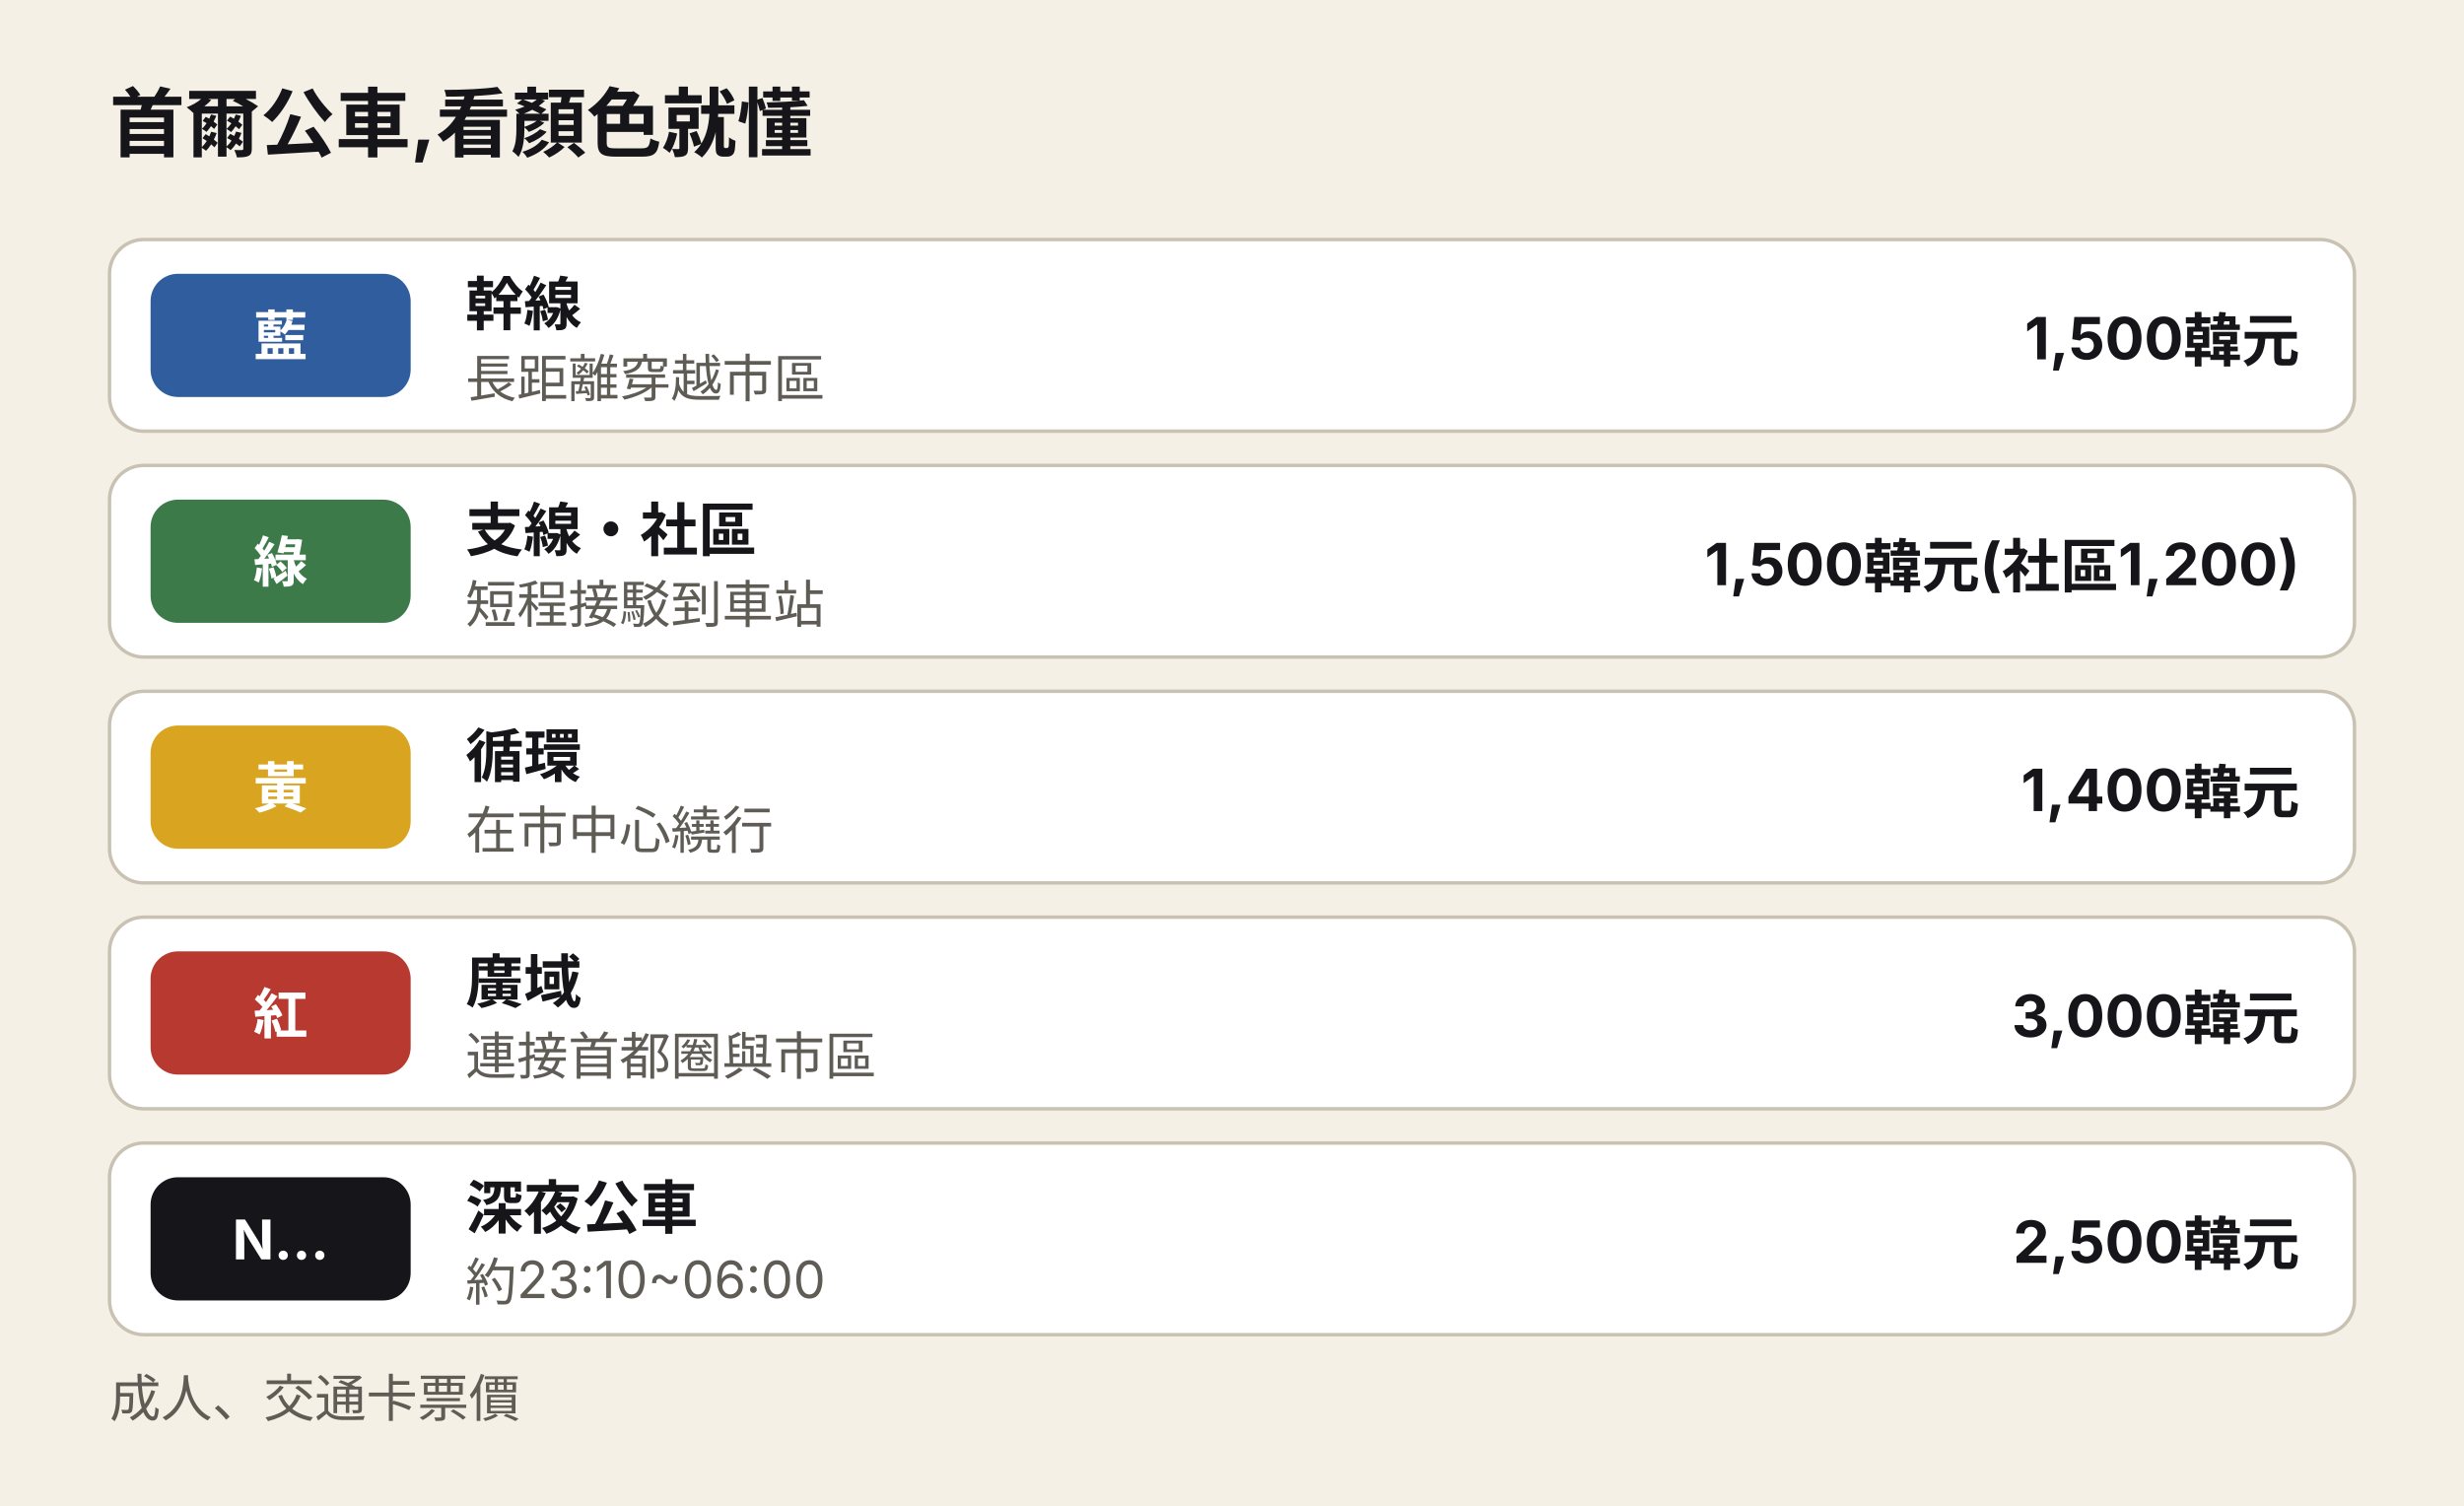
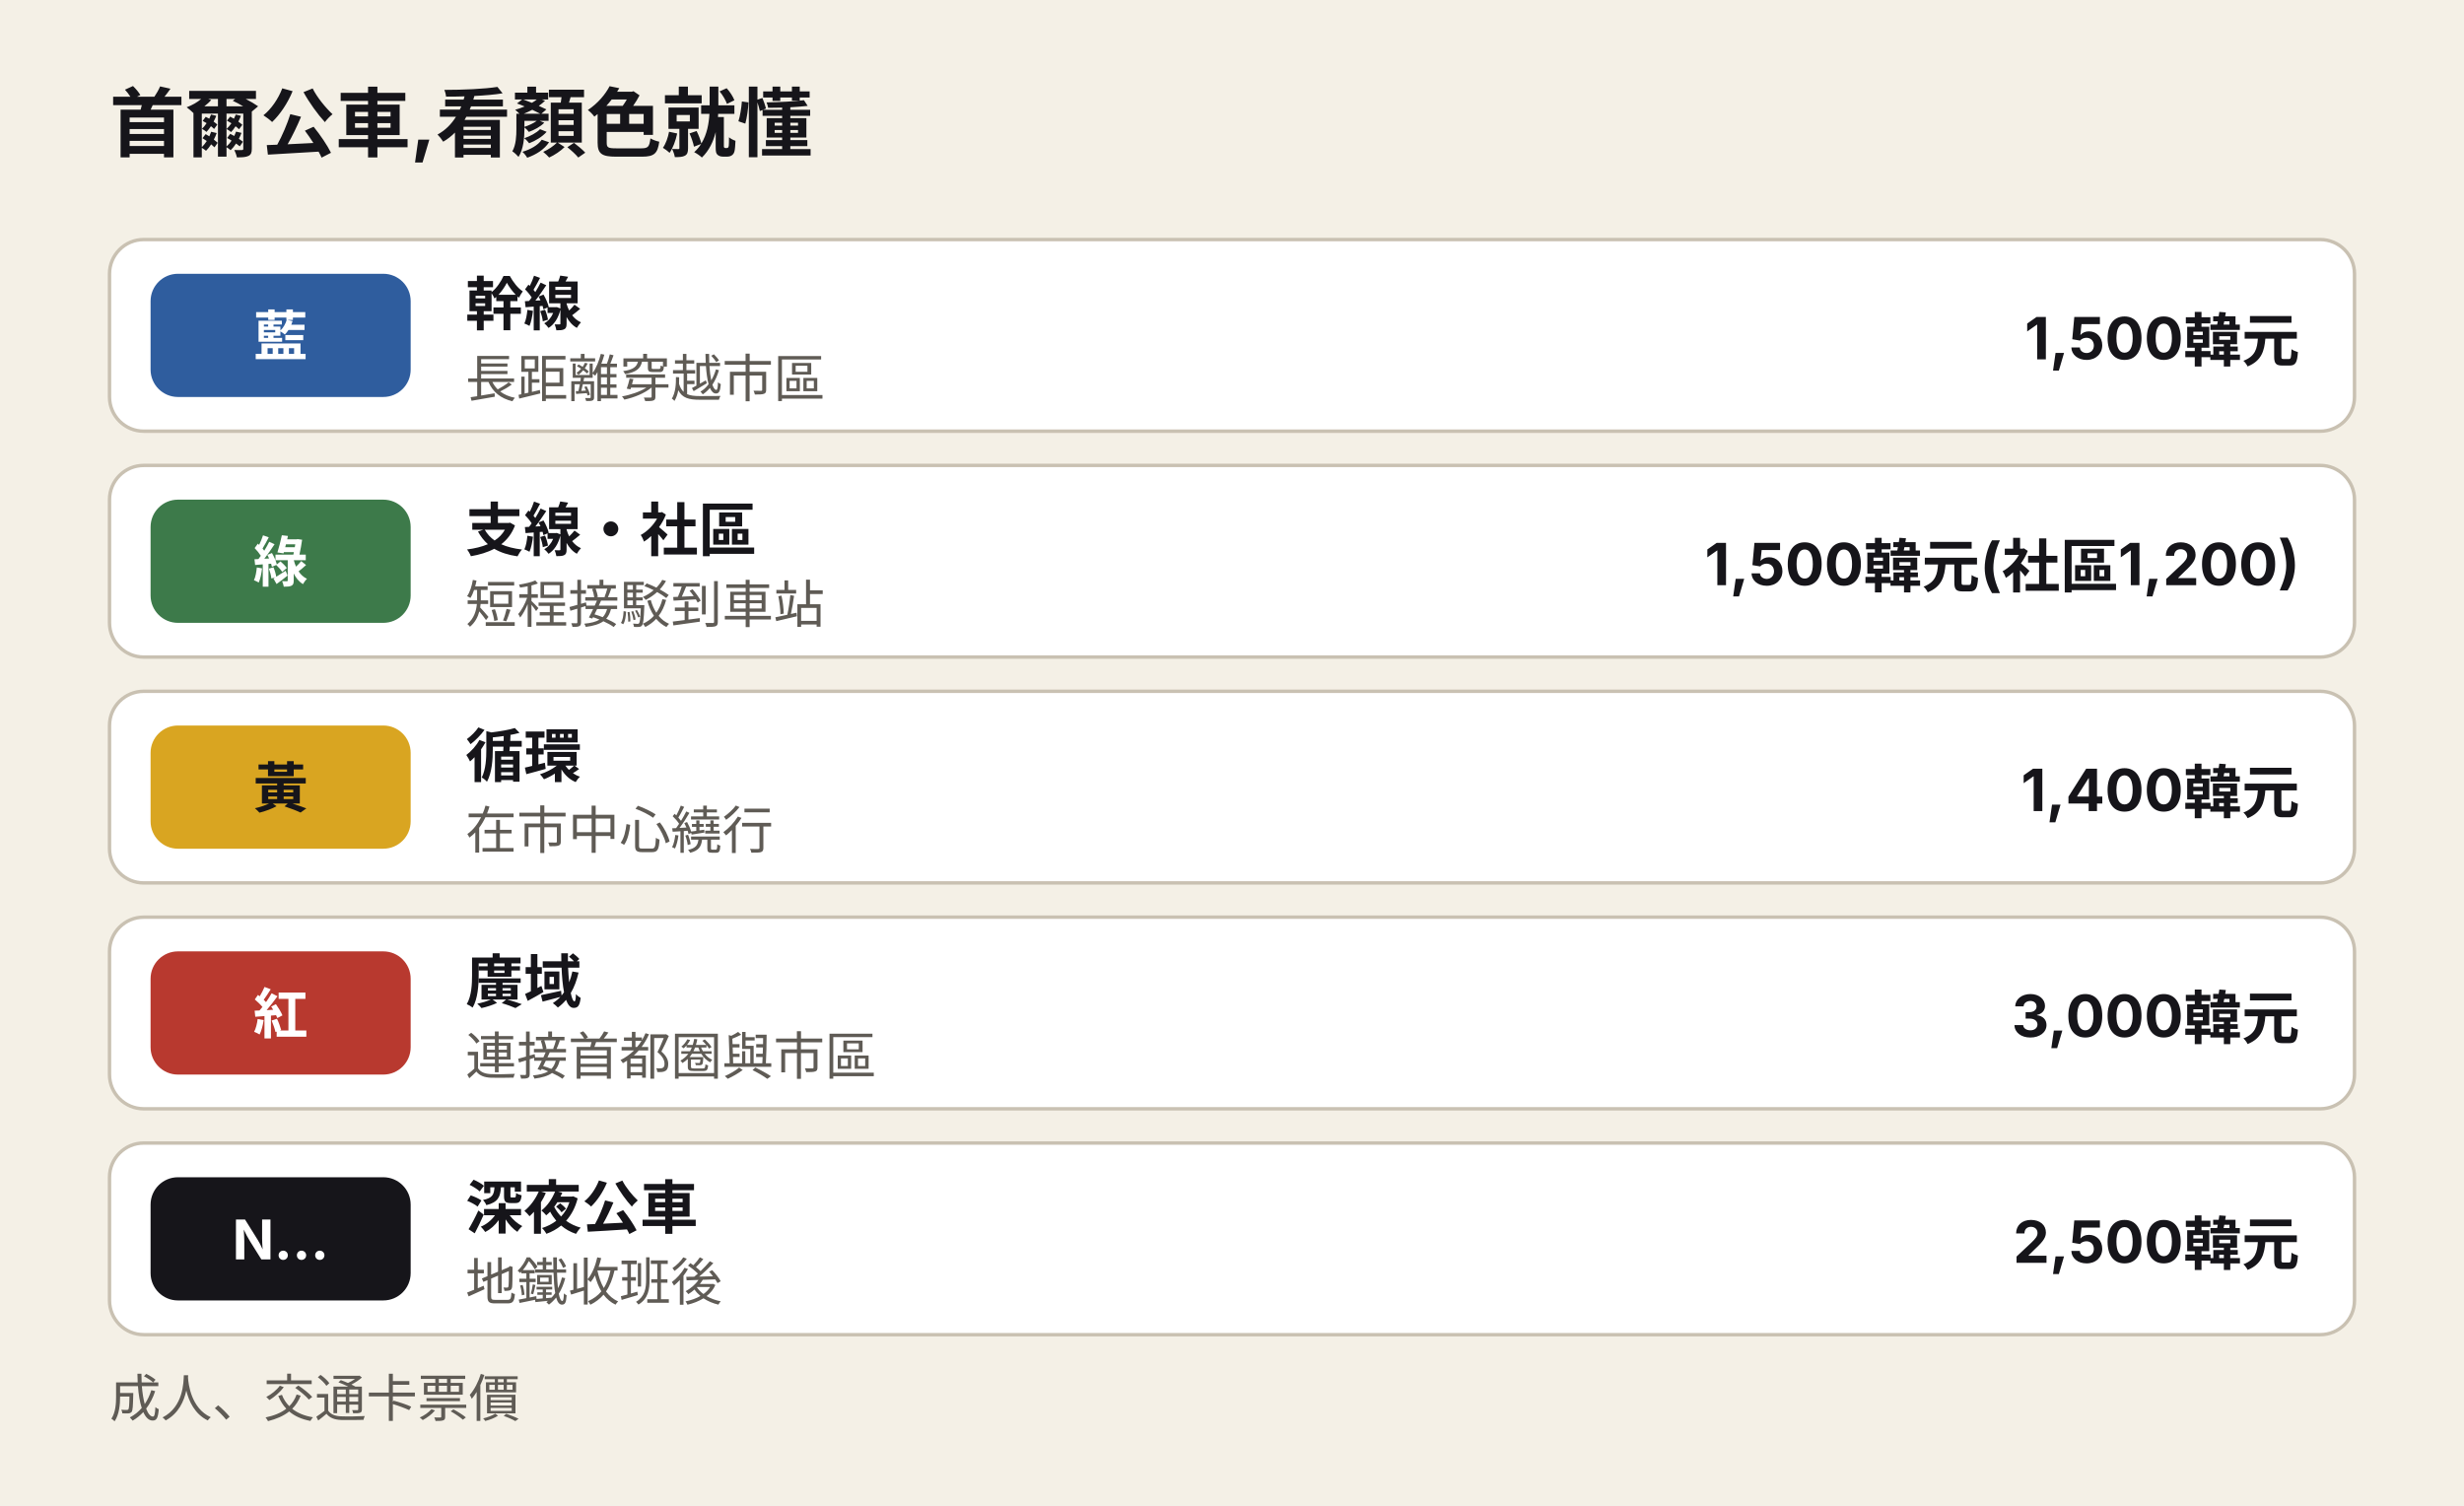
<svg xmlns="http://www.w3.org/2000/svg" viewBox="0 0 720 440" role="img" aria-label="首爾公車,看顏色就懂" font-family="system-ui, -apple-system, &quot;Noto Sans KR&quot;, &quot;Noto Sans JP&quot;, &quot;Noto Sans TC&quot;, sans-serif">
  <rect width="720" height="440" fill="#f4f0e6" />
  <text x="32" y="44" font-size="22" font-weight="700" fill="#16151a">首爾公車,看顏色就懂</text>
  <rect x="32" y="70" width="656" height="56" rx="10" fill="#ffffff" stroke="#c9c1b2" />
  <rect x="44" y="80" width="76" height="36" rx="8" fill="#2f5d9e" />
  <text x="82" y="104" font-size="16" font-weight="700" fill="#ffffff" text-anchor="middle">藍</text>
  <text x="136" y="95" font-size="17" font-weight="700" fill="#16151a" text-anchor="start">幹線</text>
  <text x="136" y="116" font-size="15" font-weight="400" fill="#5f5b55" text-anchor="start">長距離穿越市區</text>
  <text x="672" y="105" font-size="17" font-weight="700" fill="#16151a" text-anchor="end">1,500韓元</text>
  <rect x="32" y="136" width="656" height="56" rx="10" fill="#ffffff" stroke="#c9c1b2" />
  <rect x="44" y="146" width="76" height="36" rx="8" fill="#3d7a4a" />
  <text x="82" y="170" font-size="16" font-weight="700" fill="#ffffff" text-anchor="middle">綠</text>
  <text x="136" y="161" font-size="17" font-weight="700" fill="#16151a" text-anchor="start">支線・社區</text>
  <text x="136" y="182" font-size="15" font-weight="400" fill="#5f5b55" text-anchor="start">短程接駁到車站</text>
  <text x="672" y="171" font-size="17" font-weight="700" fill="#16151a" text-anchor="end">1,500韓元(社區1,200)</text>
  <rect x="32" y="202" width="656" height="56" rx="10" fill="#ffffff" stroke="#c9c1b2" />
  <rect x="44" y="212" width="76" height="36" rx="8" fill="#d9a521" />
-   <text x="82" y="236" font-size="16" font-weight="700" fill="#ffffff" text-anchor="middle">黃</text>
+   <text x="82" y="236" font-size="16" font-weight="700" fill="#16151a" text-anchor="middle">黃</text>
  <text x="136" y="227" font-size="17" font-weight="700" fill="#16151a" text-anchor="start">循環</text>
  <text x="136" y="248" font-size="15" font-weight="400" fill="#5f5b55" text-anchor="start">在市中心繞行</text>
  <text x="672" y="237" font-size="17" font-weight="700" fill="#16151a" text-anchor="end">1,400韓元</text>
  <rect x="32" y="268" width="656" height="56" rx="10" fill="#ffffff" stroke="#c9c1b2" />
  <rect x="44" y="278" width="76" height="36" rx="8" fill="#b8392f" />
  <text x="82" y="302" font-size="16" font-weight="700" fill="#ffffff" text-anchor="middle">紅</text>
  <text x="136" y="293" font-size="17" font-weight="700" fill="#16151a" text-anchor="start">廣域</text>
  <text x="136" y="314" font-size="15" font-weight="400" fill="#5f5b55" text-anchor="start">連接首都圈與市區</text>
  <text x="672" y="303" font-size="17" font-weight="700" fill="#16151a" text-anchor="end">3,000韓元</text>
  <rect x="32" y="334" width="656" height="56" rx="10" fill="#ffffff" stroke="#c9c1b2" />
  <rect x="44" y="344" width="76" height="36" rx="8" fill="#16151a" />
  <text x="82" y="368" font-size="16" font-weight="700" fill="#ffffff" text-anchor="middle">N…</text>
  <text x="136" y="359" font-size="17" font-weight="700" fill="#16151a" text-anchor="start">深夜公車</text>
-   <text x="136" y="380" font-size="15" font-weight="400" fill="#5f5b55" text-anchor="start">約23:10~06:00</text>
+   <text x="136" y="380" font-size="15" font-weight="400" fill="#5f5b55" text-anchor="start">地鐵收班後</text>
  <text x="672" y="369" font-size="17" font-weight="700" fill="#16151a" text-anchor="end">2,500韓元</text>
  <text x="32" y="414" font-size="15" font-weight="400" fill="#5f5b55" text-anchor="start">成人、交通卡票價</text>
</svg>
